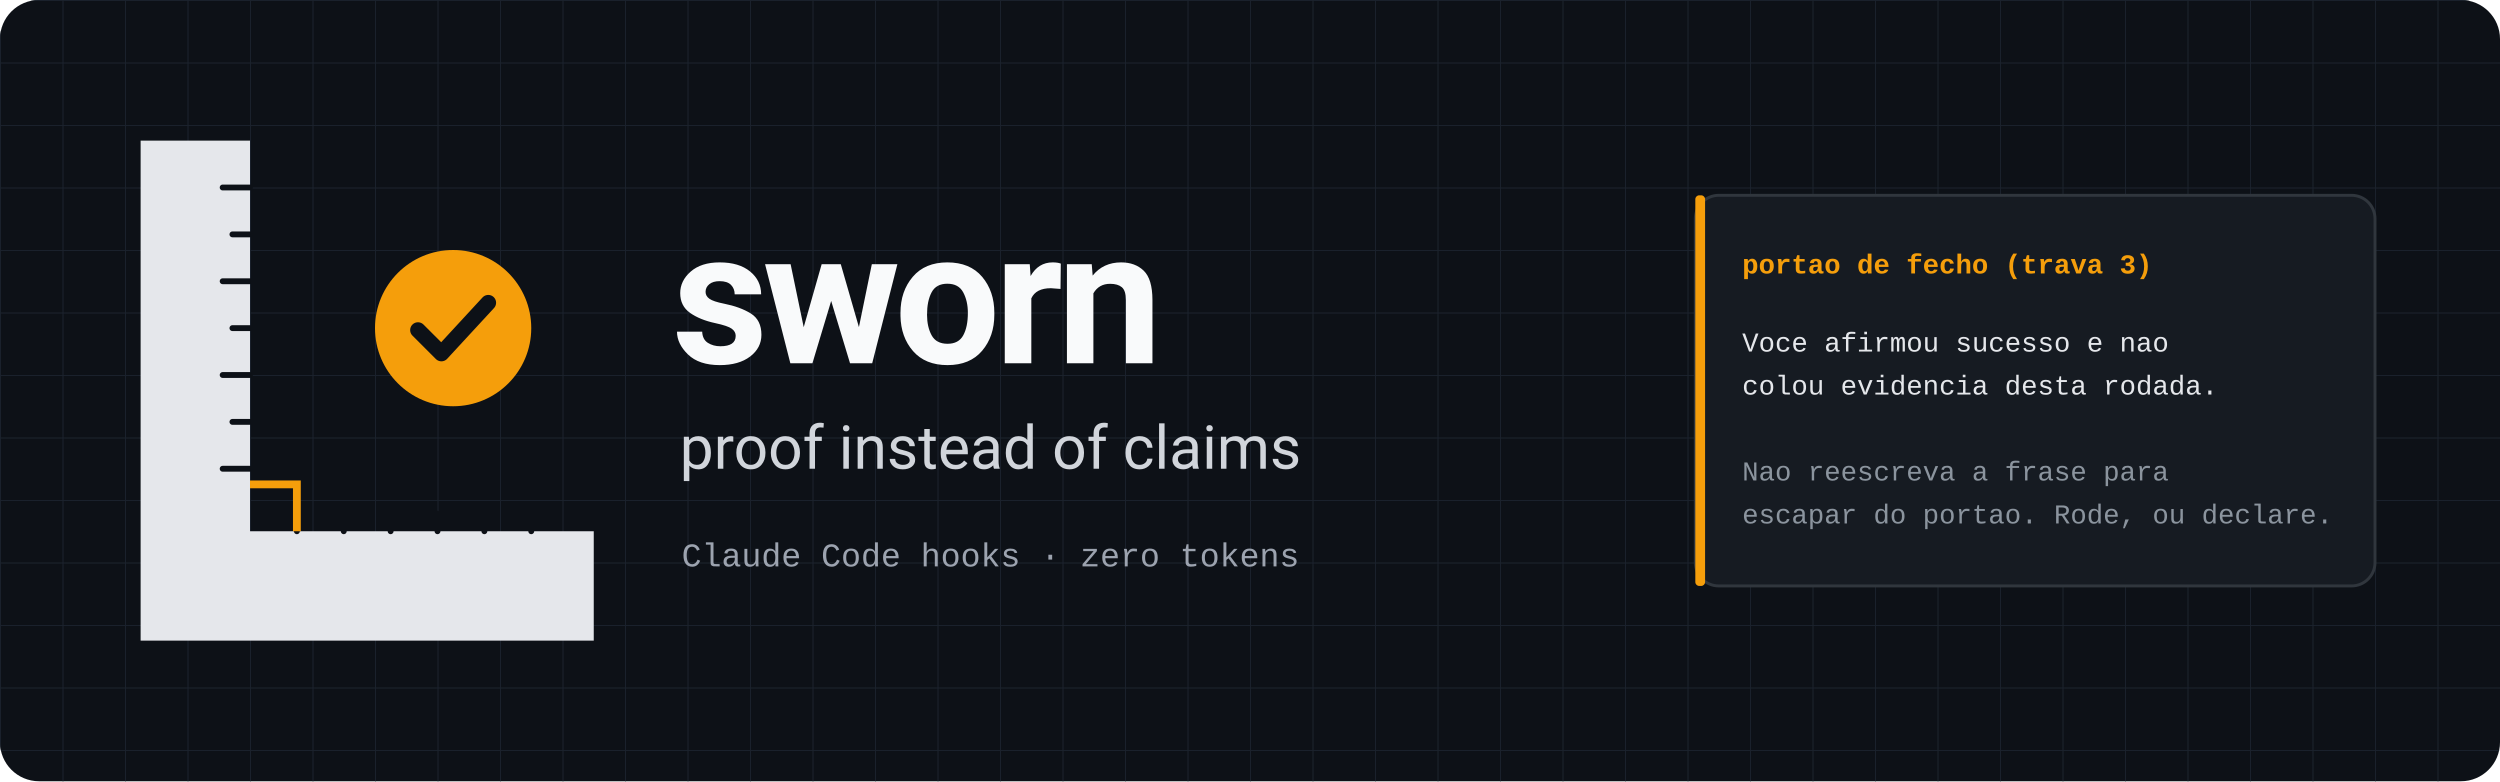
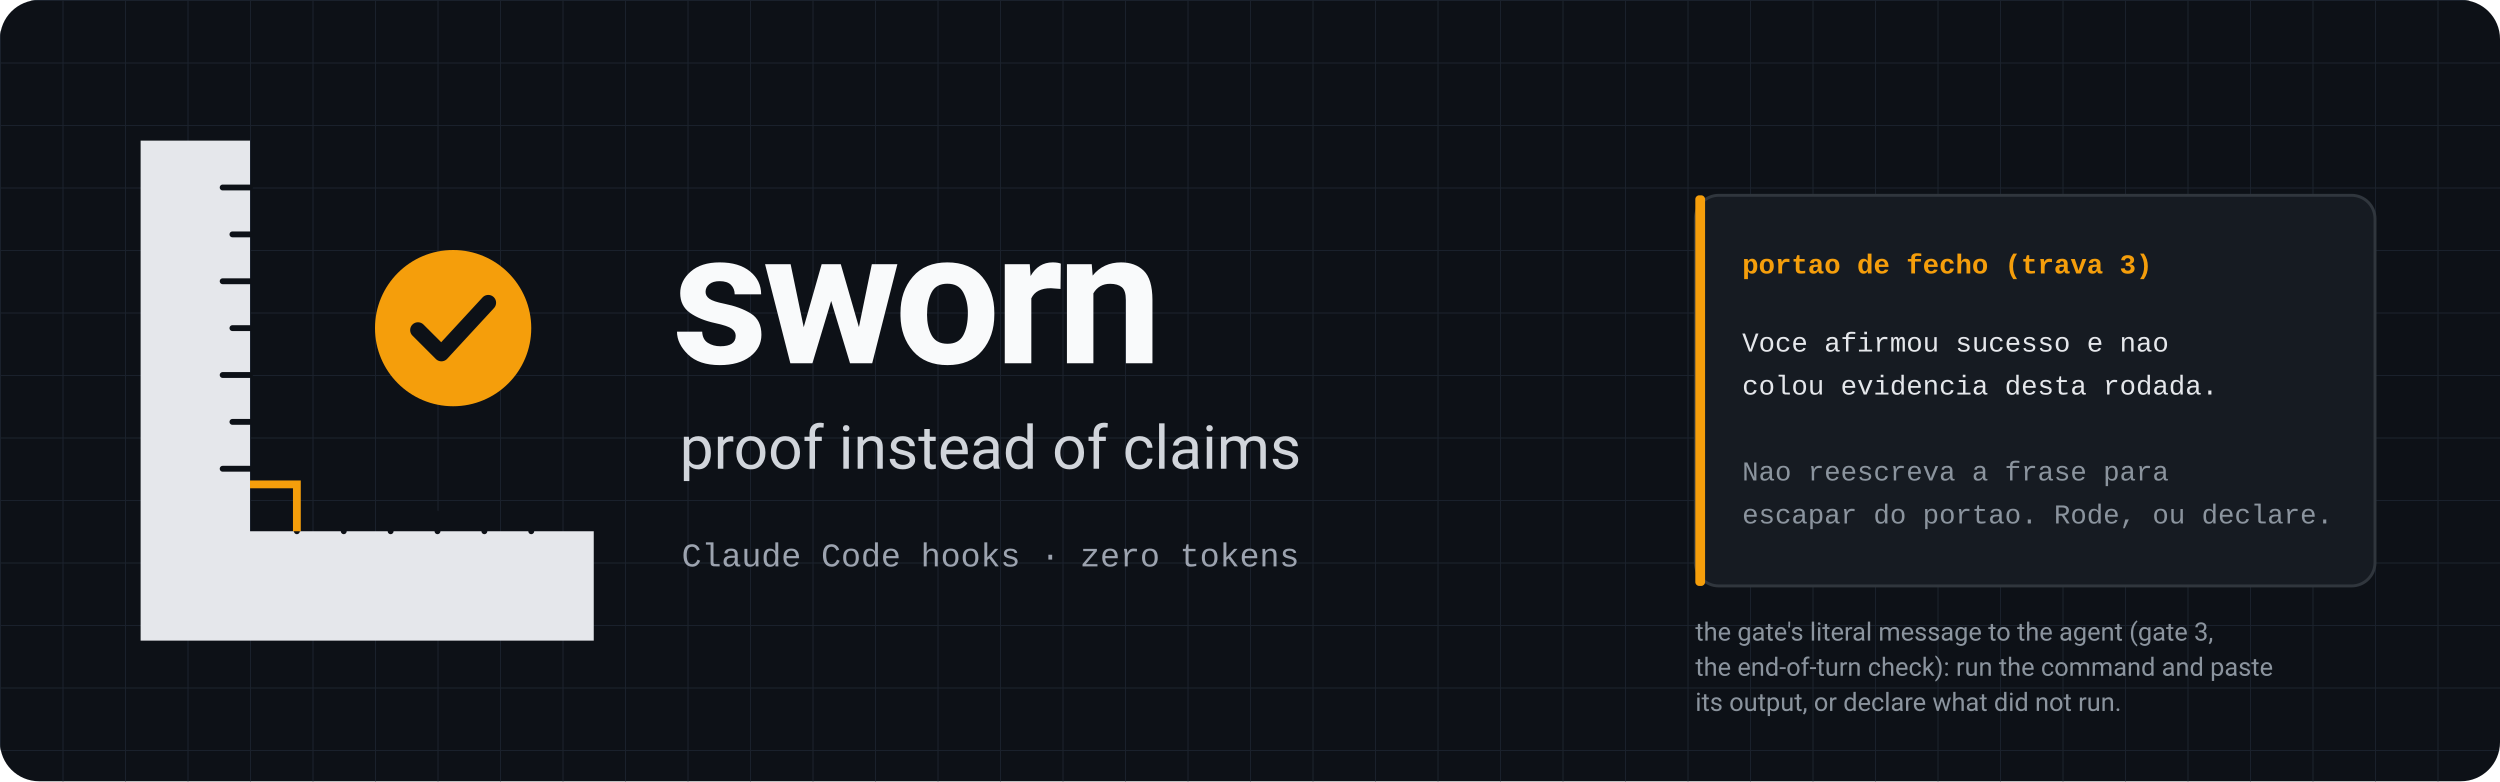
<svg xmlns="http://www.w3.org/2000/svg" width="1280" height="400" viewBox="0 0 1280 400" role="img" aria-labelledby="titulo desc">
  <defs>
    <pattern id="grade" width="32" height="32" patternUnits="userSpaceOnUse">
      <path d="M32 0H0V32" fill="none" stroke="#1B222C" stroke-width="1" />
    </pattern>
  </defs>
  <rect width="1280" height="400" rx="20" fill="#0D1117" />
  <rect width="1280" height="400" rx="20" fill="url(#grade)" />
  <g transform="translate(72 72)">
    <path d="M0 0H56V200H232V256H0Z" fill="#E5E7EB" />
    <g stroke="#0D1117" stroke-width="3" stroke-linecap="round">
      <path d="M56 24h-14M56 48h-9M56 72h-14M56 96h-9M56 120h-14M56 144h-9M56 168h-14" />
      <path d="M80 200v-14M104 200v-9M128 200v-14M152 200v-9M176 200v-14M200 200v-9" />
    </g>
    <path d="M56 176H80V200" fill="none" stroke="#F59E0B" stroke-width="4" />
    <circle cx="160" cy="96" r="40" fill="#F59E0B" />
    <path d="M142 97l12 12l24-26" fill="none" stroke="#0D1117" stroke-width="8" stroke-linecap="round" stroke-linejoin="round" />
  </g>
  <g font-family="'Segoe UI', system-ui, -apple-system, Roboto, 'Helvetica Neue', Arial, sans-serif">
    <text x="344" y="186" font-size="96" font-weight="700" letter-spacing="-3" fill="#F9FAFB">sworn</text>
    <text x="348" y="240" font-size="31" fill="#D1D5DB">proof instead of claims</text>
  </g>
  <text x="349" y="290" font-family="ui-monospace, SFMono-Regular, Menlo, Consolas, 'Liberation Mono', monospace" font-size="17" fill="#9CA3AF">Claude Code hooks · zero tokens</text>
  <g transform="translate(868 100)">
    <rect width="348" height="200" rx="12" fill="#161B22" stroke="#30363D" stroke-width="1.5" />
    <rect x="0" y="0" width="5" height="200" rx="2" fill="#F59E0B" />
    <g font-family="ui-monospace, SFMono-Regular, Menlo, Consolas, 'Liberation Mono', monospace" font-size="14">
      <text x="24" y="40" fill="#F59E0B" font-weight="700">portao de fecho (trava 3)</text>
      <text x="24" y="80" fill="#E5E7EB">Voce afirmou sucesso e nao</text>
      <text x="24" y="102" fill="#E5E7EB">colou evidencia desta rodada.</text>
      <text x="24" y="146" fill="#8B949E">Nao reescreva a frase para</text>
      <text x="24" y="168" fill="#8B949E">escapar do portao. Rode, ou declare.</text>
    </g>
+     <text x="0" y="228" font-family="'Segoe UI', system-ui, -apple-system, Roboto, 'Helvetica Neue', Arial, sans-serif" font-size="13" fill="#8B949E">
+       <tspan x="0">the gate's literal message to the agent (gate 3,</tspan>
+       <tspan x="0" dy="18">the end-of-turn check): run the command and paste</tspan>
+       <tspan x="0" dy="18">its output, or declare what did not run.</tspan>
+     </text>
  </g>
</svg>
